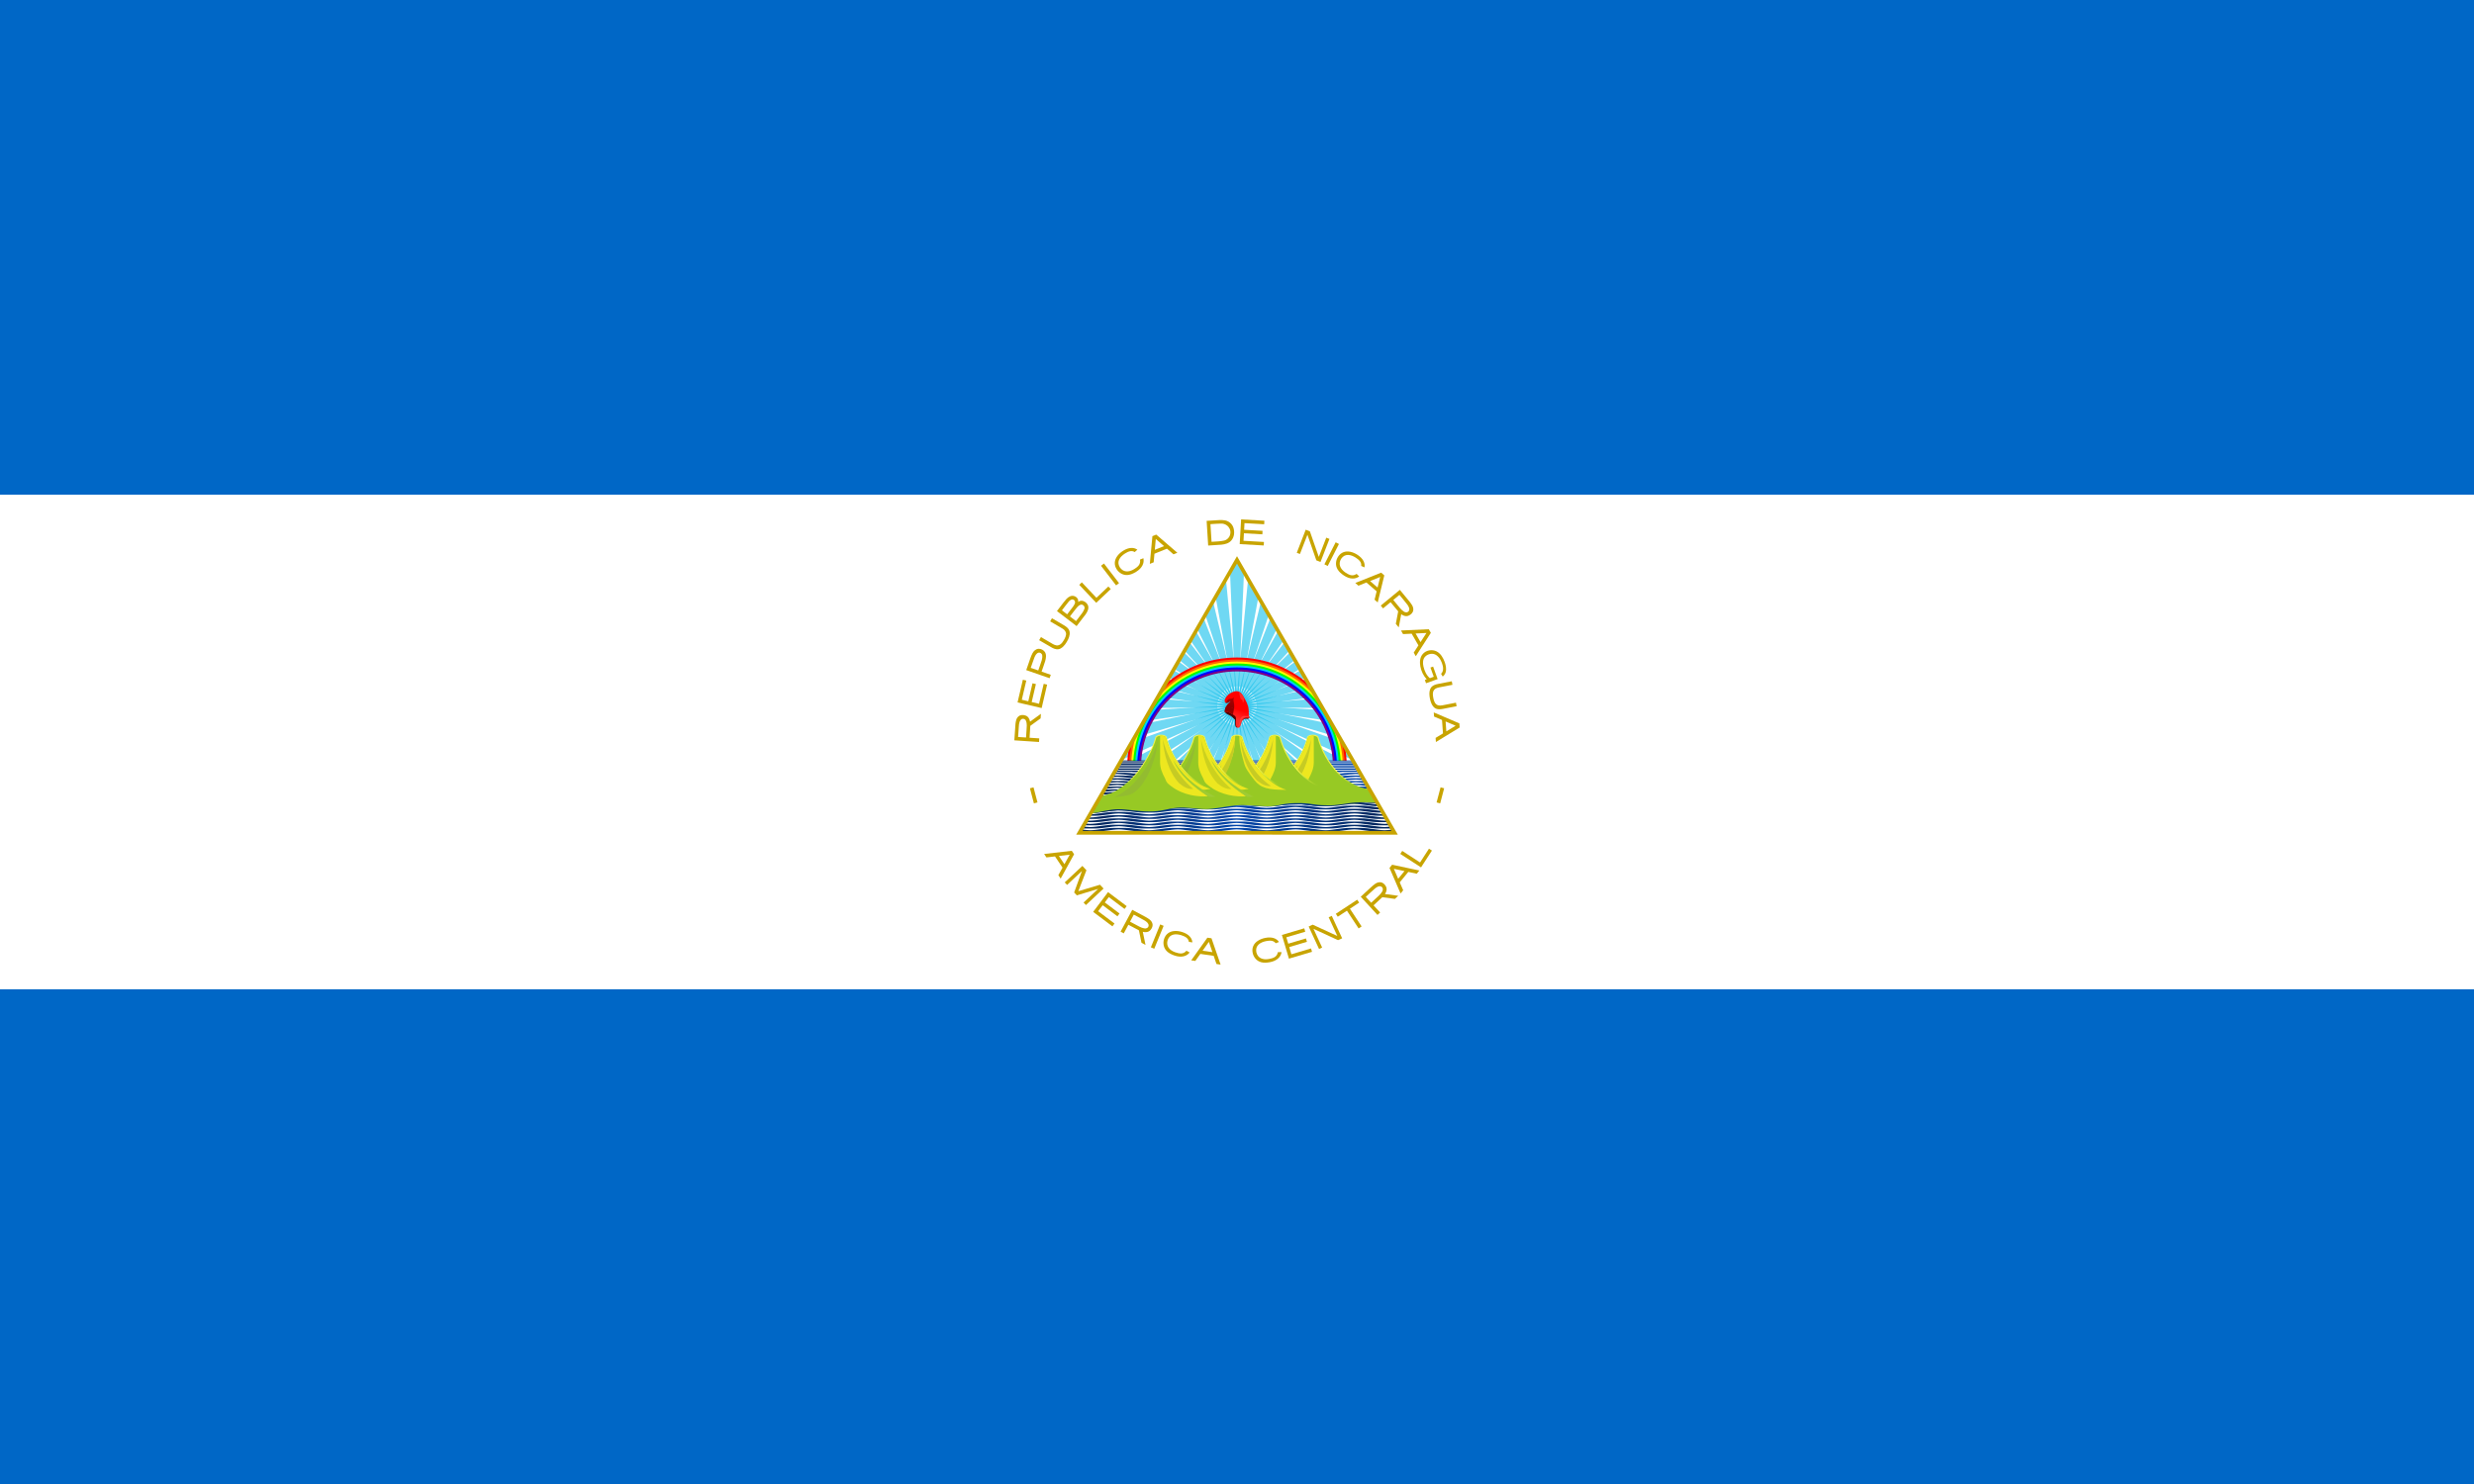
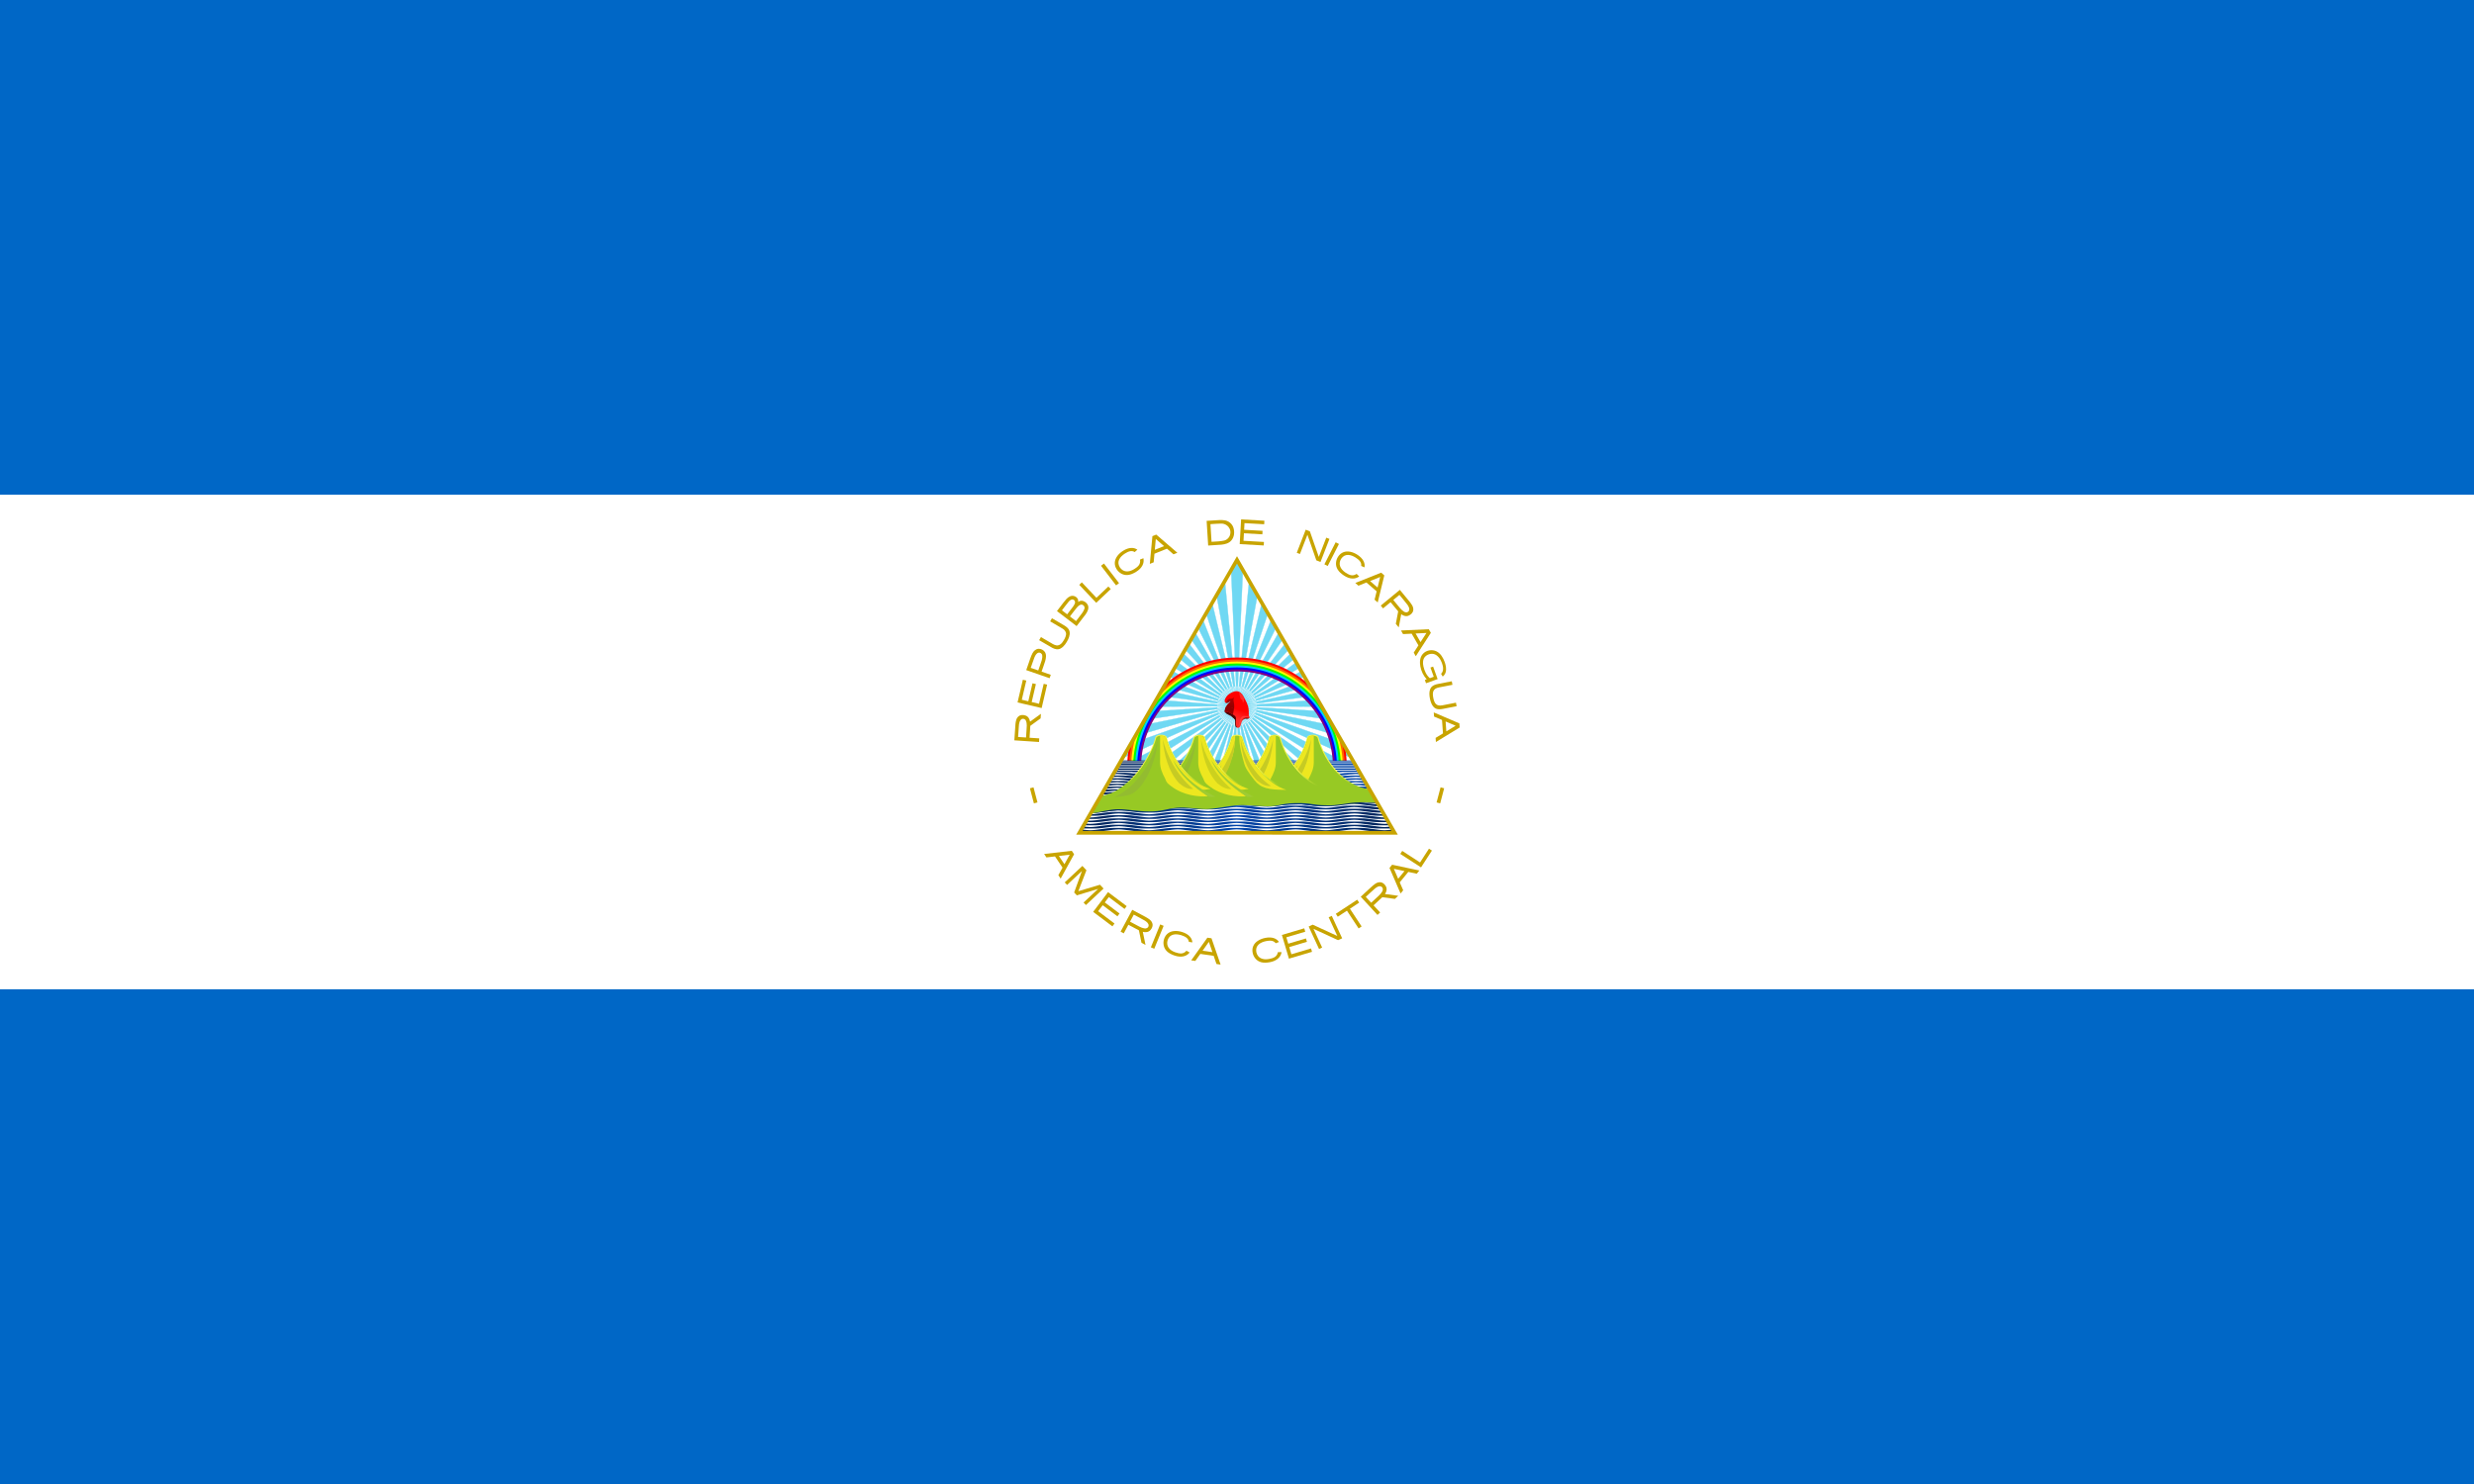
<svg xmlns="http://www.w3.org/2000/svg" xmlns:xlink="http://www.w3.org/1999/xlink" width="1000" height="600">
  <defs>
    <linearGradient id="cap1" gradientUnits="userSpaceOnUse" x1="498.738" y1="289.055" x2="500.626" y2="283.42">
      <stop stop-color="#510000" offset="0" />
      <stop stop-color="#8a0000" offset="0.3" />
      <stop stop-color="#a00" offset="1" />
    </linearGradient>
    <linearGradient id="cap2" gradientUnits="userSpaceOnUse" x1="501.444" y1="291.373" x2="502.927" y2="287.449">
      <stop stop-color="#ff2a2a" offset="0" />
      <stop stop-color="#f00" offset="1" />
    </linearGradient>
    <linearGradient id="mountain" gradientUnits="userSpaceOnUse" x1="484.764" y1="311.709" x2="484.764" y2="317.647">
      <stop stop-color="#F5F549" offset="0" />
      <stop stop-color="#97C924" offset="1" />
    </linearGradient>
    <linearGradient id="seafgrad">
      <stop stop-color="#025" offset="0" />
      <stop stop-color="#04a" offset="0.5" />
      <stop stop-color="#025" offset="1" />
    </linearGradient>
    <linearGradient id="seabgrad" xlink:href="#seafgrad" gradientUnits="userSpaceOnUse" x1="444.509" y1="317.486" x2="634.411" y2="317.486" />
    <clipPath id="shield">
      <path fill="#000" d="m500,226.375 -63.702,110.332h127.401z" />
    </clipPath>
  </defs>
  <rect width="1000" height="600" fill="#0067C6" />
  <rect width="1000" height="200" y="200" fill="#fff" />
  <g id="text" fill="#c8a400">
    <path d="m410,299.329c3.326,0.222,6.653,0.444,9.979,0.667,0.033-0.486,0.064-0.972,0.098-1.458-1.308-0.087-2.616-0.175-3.925-0.262,0.099-1.603,0.233-3.205,0.304-4.809,1.388-1.004,2.778-2.007,4.161-3.017,0.041-0.616,0.082-1.232,0.123-1.848-1.463,1.062-2.926,2.124-4.388,3.186-0.148-1.038-0.722-2.107-1.765-2.468-0.913-0.331-2.032-0.388-2.823,0.264-1.003,0.738-1.184,2.059-1.314,3.208-0.175,2.177-0.297,4.36-0.451,6.538zm1.519-1.362c0.12-1.638,0.195-3.279,0.351-4.914,0.123-0.808,0.271-1.742,0.979-2.257,0.64-0.425,1.585-0.109,1.846,0.614,0.522,1.247,0.29,2.622,0.223,3.93-0.063,0.947-0.127,1.894-0.19,2.841-1.07-0.071-2.142-0.142-3.21-0.214z" />
    <path d="m411.299,284.006c3.246,0.758,6.492,1.516,9.738,2.274,0.738-3.159,1.475-6.319,2.213-9.478-0.461-0.108-0.922-0.215-1.384-0.323-0.628,2.688-1.255,5.375-1.883,8.063-0.988-0.231-1.976-0.461-2.964-0.692,0.566-2.422,1.131-4.844,1.697-7.266-0.459-0.107-0.918-0.214-1.377-0.321-0.566,2.422-1.131,4.844-1.696,7.266-0.874-0.204-1.749-0.408-2.623-0.612,0.604-2.587,1.208-5.174,1.812-7.761-0.464-0.108-0.927-0.216-1.391-0.325-0.714,3.059-1.428,6.117-2.142,9.176z" />
    <path d="m414.807,270.929c3.148,1.095,6.297,2.19,9.445,3.285,0.16-0.46,0.32-0.92,0.48-1.379-1.238-0.431-2.477-0.861-3.715-1.292,0.485-1.429,1.016-2.842,1.462-4.284,0.32-1.177,0.567-2.553-0.126-3.647-0.562-0.809-1.562-1.328-2.549-1.296-1.089,0.047-1.975,0.848-2.458,1.775-0.714,1.342-1.114,2.818-1.635,4.24-0.301,0.866-0.603,1.733-0.904,2.599zm1.825-0.912c0.506-1.417,0.962-2.853,1.509-4.255,0.34-0.749,0.755-1.637,1.617-1.875,0.709-0.162,1.452,0.382,1.513,1.109,0.173,1.336-0.411,2.597-0.821,3.837-0.26,0.747-0.52,1.494-0.78,2.242-1.013-0.352-2.026-0.705-3.039-1.057z" />
    <path d="m420.024,258.833c1.781,1.033,3.547,2.093,5.338,3.107,1.01,0.543,2.291,0.854,3.347,0.245,1.441-0.798,2.343-2.271,3.051-3.707,0.558-1.21,0.962-2.714,0.252-3.951-0.765-1.235-2.156-1.803-3.344-2.54-1.152-0.674-2.305-1.348-3.457-2.022-0.245,0.418-0.489,0.836-0.734,1.255,1.694,0.998,3.4,1.975,5.086,2.986,0.806,0.491,1.474,1.381,1.336,2.369-0.159,1.178-0.832,2.212-1.503,3.164-0.553,0.771-1.483,1.394-2.469,1.185-1.029-0.197-1.865-0.871-2.769-1.357-1.133-0.663-2.266-1.326-3.399-1.988-0.245,0.418-0.489,0.836-0.734,1.255z" />
    <path d="m427.227,247.062c2.647,2.026,5.295,4.051,7.942,6.077,1.232-1.609,2.46-3.223,3.701-4.824,0.712-1.022,1.368-2.351,0.885-3.604-0.439-0.997-1.466-1.77-2.567-1.821-0.497-0.068-1.146,0.308-1.415,0.474,0.283-1.066-0.589-2.068-1.572-2.35-1.182-0.42-2.381,0.338-3.162,1.178-0.92,1.001-1.689,2.129-2.531,3.195-0.427,0.558-0.854,1.117-1.282,1.675zm2.014-0.298c0.929-1.191,1.809-2.422,2.783-3.576,0.453-0.504,1.179-1.075,1.882-0.705,0.64,0.278,0.798,1.085,0.492,1.666-0.485,1.04-1.286,1.883-1.954,2.805-0.364,0.475-0.727,0.951-1.091,1.426-0.704-0.539-1.408-1.077-2.112-1.616zm3.236,2.476c0.964-1.234,1.873-2.513,2.89-3.703,0.52-0.544,1.172-1.229,1.997-1.072,0.704,0.162,1.217,0.927,0.973,1.636-0.396,1.309-1.376,2.311-2.164,3.396-0.414,0.541-0.827,1.081-1.241,1.622-0.818-0.626-1.637-1.252-2.455-1.879z" />
    <path d="m436.231,236.455,6.867,7.269,5.883-5.558-0.976-1.033-4.706,4.446-0.121,0.114-0.087-0.092-5.805-6.144z" />
    <path d="m445.035,228.752,6.095,7.928,1.189-0.914-6.095-7.928z" />
    <path d="m453.991,222.67c-0.988,0.615-1.784,1.335-2.398,2.176-0.611,0.837-0.941,1.71-0.989,2.622-0.048,0.912,0.195,1.795,0.733,2.657,0.493,0.79,1.153,1.404,1.976,1.844,0.82,0.439,1.706,0.601,2.676,0.492,0.965-0.108,2.055-0.535,3.269-1.291,1.165-0.726,1.991-1.562,2.5-2.525,0.488-0.923,0.626-1.904,0.416-2.947l-1.383,0.542c0.362,1.999-0.927,2.959-2.37,3.875-2.259,1.374-4.46,1.275-5.808-0.79-1.398-2.328,0.13-4.251,2.052-5.5,1.364-0.851,2.708-1.433,3.987-0.619l1.083-0.964c-0.746-0.515-1.592-0.753-2.556-0.699-1.012,0.056-2.068,0.428-3.189,1.126z" />
    <path d="m465.808,216.773-1.047,11.206,1.557-0.628,0.315-3.474,0.006-0.003,5.058-2.039,2.636,2.284,1.557-0.628-8.526-7.346-1.557,0.628zm1.368,1.149,3.325,2.878-3.723,1.501,0.399-4.379z" />
    <path d="m487.726,210.591c0.208,3.327,0.416,6.654,0.624,9.98,1.804-0.122,3.612-0.206,5.414-0.356,1.418-0.162,2.939-0.531,3.908-1.659,1.251-1.388,1.429-3.462,0.881-5.189-0.46-1.521-1.827-2.671-3.376-2.963-1.524-0.293-3.078-0.062-4.614,0.008-0.946,0.059-1.892,0.118-2.838,0.177zm1.539,1.327c1.436-0.076,2.871-0.216,4.31-0.224,0.816-0.024,1.629,0.215,2.288,0.701,1.001,0.684,1.588,1.916,1.457,3.125-0.071,1.39-1.093,2.669-2.444,3.02-0.773,0.2-1.576,0.256-2.367,0.344-0.932,0.058-1.864,0.117-2.796,0.175-0.149-2.38-0.298-4.76-0.447-7.141z" />
    <path d="m501.664,210c-0.19,3.328-0.38,6.656-0.571,9.984,3.239,0.185,6.478,0.37,9.717,0.555,0.027-0.473,0.054-0.946,0.081-1.419-2.755-0.157-5.511-0.316-8.266-0.472,0.057-1.013,0.116-2.026,0.173-3.039,2.483,0.141,4.966,0.284,7.449,0.425,0.027-0.47,0.054-0.941,0.081-1.411-2.483-0.142-4.966-0.284-7.449-0.425,0.051-0.896,0.102-1.793,0.153-2.689,2.652,0.151,5.304,0.303,7.956,0.454,0.027-0.475,0.054-0.95,0.082-1.426-3.136-0.179-6.271-0.359-9.407-0.538z" />
    <path d="m527.774,214.166-3.616,9.323,1.286,0.499,2.867-7.392,0.149-0.384,0.16,0.427,3.448,9.919,1.684,0.653,3.616-9.323-1.289-0.5-2.866,7.389-0.146,0.378-0.158-0.422-3.454-9.913z" />
    <path d="m541.208,219.937-4.546,8.907-1.336-0.682,4.546-8.907z" />
    <path d="m548.751,224.356c-0.971-0.641-1.958-1.065-2.978-1.271-1.016-0.206-1.947-0.142-2.796,0.195-0.848,0.337-1.549,0.926-2.109,1.775-0.513,0.777-0.795,1.633-0.852,2.565-0.056,0.928,0.165,1.801,0.669,2.637,0.501,0.832,1.344,1.644,2.537,2.432,1.146,0.756,2.251,1.158,3.338,1.219,1.043,0.058,1.991-0.226,2.852-0.851l-1.07-1.031c-1.665,1.163-3.076,0.392-4.51-0.537-2.191-1.479-3.019-3.521-1.706-5.608,1.532-2.242,3.917-1.656,5.854-0.43,1.343,0.884,2.432,1.863,2.226,3.366l1.328,0.582c0.157-0.892,0.02-1.761-0.431-2.614-0.473-0.896-1.252-1.701-2.354-2.428z" />
    <path d="m558.272,231.538-10.454,4.17,1.268,1.101,3.236-1.302,0.005,0.005,4.119,3.575-0.833,3.387,1.268,1.101,2.658-10.936-1.268-1.101zm-0.4,1.741-1.049,4.27-3.032-2.632,4.08-1.639z" />
    <path d="m565.825,238.486c-2.572,2.121-5.144,4.242-7.716,6.363,0.31,0.376,0.62,0.751,0.929,1.127,1.012-0.834,2.023-1.668,3.035-2.503,1.029,1.234,2.029,2.491,3.08,3.707-0.321,1.683-0.643,3.366-0.956,5.05,0.393,0.476,0.786,0.953,1.178,1.429,0.335-1.776,0.671-3.553,1.006-5.329,0.864,0.708,2.128,1.063,3.16,0.502,0.888-0.42,1.67-1.228,1.716-2.257,0.108-1.379-0.875-2.496-1.662-3.519-1.256-1.524-2.514-3.047-3.769-4.571zm-0.17,2.034c1.08,1.334,2.214,2.627,3.246,3.999,0.476,0.707,1.069,1.701,0.523,2.528-0.45,0.707-1.435,0.645-2.039,0.186-1.225-0.824-2.033-2.087-2.989-3.184-0.408-0.494-0.815-0.988-1.223-1.483,0.827-0.682,1.655-1.365,2.482-2.047z" />
    <path d="m577.523,254.401-11.243,0.515,0.838,1.455,3.484-0.169,0.003,0.006,2.72,4.727-1.897,2.927,0.838,1.455,6.094-9.462-0.838-1.455zm-0.948,1.514-2.39,3.691-2.002-3.48,4.392-0.212z" />
    <path d="m583.939,267.638c-0.625-1.697-1.611-3.434-3.28-4.282-1.857-0.933-4.328-0.479-5.645,1.156-1.147,1.359-1.206,3.281-0.899,4.952,0.362,1.918,1.241,3.744,2.563,5.185-0.249,0.089-0.498,0.179-0.747,0.268,0.159,0.444,0.319,0.888,0.478,1.331,1.561-0.561,3.123-1.122,4.684-1.684-0.607-1.686-1.214-3.372-1.822-5.058-0.361,0.13-0.722,0.259-1.082,0.389,0.447,1.243,0.893,2.486,1.34,3.728-0.529,0.19-1.058,0.38-1.587,0.57-1.4-1.203-2.181-2.98-2.586-4.748-0.301-1.327-0.313-2.917,0.694-3.961,1.154-1.201,3.201-1.574,4.587-0.55,1.367,1,2.138,2.622,2.528,4.233,0.267,1.06,0.223,2.32-0.581,3.147-0.225,0.169,0.132,0.404,0.193,0.605,0.127,0.21,0.255,0.421,0.382,0.631,0.848-0.668,1.36-1.714,1.344-2.797,0.028-1.064-0.206-2.121-0.564-3.118z" />
    <path d="m586.811,275.447-5.593,1.088c-1.038,0.202-1.816,0.531-2.335,0.968-0.518,0.437-0.849,1.052-1.009,1.871-0.158,0.81-0.135,1.803,0.097,3.011,0.002,0.009,0.004,0.018,0.005,0.028,0.237,1.207,0.589,2.136,1.039,2.828,0.455,0.699,0.993,1.146,1.637,1.356,0.645,0.211,1.489,0.224,2.527,0.022l5.593-1.088-0.278-1.427-5.457,1.062c-2.45,0.477-3.275-0.813-3.696-3.019-0.002-0.009-0.003-0.018-0.005-0.028-0.437-2.203-0.155-3.707,2.295-4.184l5.457-1.062-0.278-1.427z" />
    <path d="m589.879,292.467-10.348-4.425,0.121,1.675,3.211,1.363,0.001,0.007,0.394,5.44-2.981,1.811,0.121,1.675,9.602-5.87-0.121-1.675zm-1.512,0.951-3.757,2.285-0.29-4.004,4.047,1.719z" />
    <rect width="1.5" height="6.3" x="-322.944" y="414.199" transform="scale(-1,1) rotate(14.74892)" />
    <rect width="1.5" height="6.3" x="644.14" y="159.606" transform="rotate(14.74892)" />
    <path d="m433.217,343.989-11.181,1.286,0.936,1.394,3.464-0.408,0.004,0.006,3.039,4.529-1.692,3.051,0.936,1.394,5.43-9.858-0.936-1.394zm-0.842,1.576-2.13,3.847-2.237-3.334,4.367-0.513z" />
    <path d="m437.497,350.098-7.127,6.665,0.952,1.018,6.006-5.617-3.151,8.67,1.092,1.167,8.611-2.614-5.898,5.515,0.952,1.018,7.127-6.665-1.446-1.546-8.751,2.614,3.277-8.469z" />
    <path d="m447.878,360.689c-2.005,2.663-4.01,5.326-6.016,7.988,2.592,1.952,5.183,3.903,7.775,5.855,0.285-0.378,0.57-0.757,0.855-1.135-2.205-1.66-4.409-3.32-6.614-4.981,0.61-0.811,1.221-1.621,1.831-2.432,1.987,1.496,3.974,2.992,5.96,4.488,0.283-0.376,0.567-0.753,0.85-1.129-1.987-1.496-3.974-2.992-5.96-4.488,0.54-0.717,1.08-1.434,1.62-2.152,2.122,1.598,4.244,3.196,6.366,4.794,0.286-0.38,0.573-0.761,0.859-1.141-2.509-1.889-5.018-3.779-7.527-5.668z" />
    <path d="m457.662,367.85c-1.57,2.941-3.14,5.882-4.71,8.823,0.429,0.229,0.859,0.458,1.288,0.688,0.618-1.157,1.235-2.313,1.852-3.47,1.421,0.749,2.825,1.53,4.259,2.254,0.345,1.678,0.688,3.357,1.04,5.034,0.545,0.291,1.089,0.581,1.634,0.872-0.367-1.77-0.733-3.54-1.1-5.31,1.069,0.325,2.372,0.173,3.113-0.74,0.629-0.705,1.058-1.693,0.756-2.639-0.351-1.303-1.634-1.986-2.717-2.617-1.803-0.969-3.612-1.929-5.416-2.894zm0.617,1.945c1.507,0.822,3.048,1.585,4.525,2.461,0.685,0.462,1.553,1.095,1.467,2.027-0.076,0.818-0.958,1.254-1.703,1.081-1.459-0.242-2.69-1.112-3.99-1.761-0.605-0.323-1.209-0.646-1.814-0.968,0.505-0.946,1.01-1.892,1.515-2.838z" />
    <path d="m468.957,373.756-3.779,9.259,1.389,0.567,3.779-9.259z" />
    <path d="m477.975,376.871c-1.105-0.367-2.167-0.52-3.206-0.455-1.035,0.065-1.917,0.369-2.649,0.915-0.732,0.546-1.256,1.297-1.576,2.261-0.293,0.884-0.344,1.784-0.156,2.699,0.187,0.911,0.627,1.696,1.331,2.373,0.7,0.673,1.725,1.239,3.082,1.69,1.303,0.433,2.474,0.534,3.54,0.311,1.022-0.214,1.864-0.735,2.533-1.563l-1.301-0.718c-1.306,1.556-2.868,1.177-4.495,0.652-2.5-0.86-3.83-2.617-3.103-4.973,0.898-2.563,3.353-2.616,5.542-1.935,1.526,0.505,2.833,1.168,3.023,2.672l1.433,0.217c-0.081-0.902-0.438-1.706-1.095-2.413-0.689-0.743-1.651-1.318-2.904-1.734z" />
    <path d="m488.029,379.122-6.54,9.159,1.662,0.24,2.019-2.845,0.007,0.001,5.398,0.781,1.13,3.3,1.662,0.24-3.676-10.637-1.662-0.24zm0.605,1.681,1.426,4.159-3.973-0.575,2.547-3.585z" />
    <path d="m511.47,379.193c-1.143,0.221-2.144,0.607-3.018,1.172-0.871,0.563-1.492,1.26-1.863,2.094-0.371,0.834-0.46,1.745-0.268,2.743,0.177,0.914,0.573,1.724,1.184,2.43,0.609,0.703,1.377,1.172,2.322,1.418,0.94,0.245,2.11,0.237,3.514-0.035,1.348-0.26,2.419-0.745,3.239-1.462,0.787-0.687,1.266-1.553,1.445-2.603l-1.485,0.011c-0.378,1.996-1.925,2.431-3.601,2.769-2.601,0.474-4.62-0.408-5.14-2.818-0.472-2.674,1.644-3.922,3.886-4.4,1.578-0.306,3.042-0.368,3.944,0.851l1.356-0.512c-0.512-0.747-1.217-1.273-2.135-1.568-0.964-0.31-2.084-0.341-3.381-0.091z" />
    <path d="m518.148,378.01c0.948,3.196,1.896,6.391,2.844,9.587,3.11-0.923,6.221-1.846,9.331-2.768-0.135-0.454-0.269-0.908-0.404-1.362-2.646,0.785-5.292,1.57-7.938,2.355-0.289-0.973-0.577-1.946-0.866-2.918,2.384-0.708,4.769-1.415,7.153-2.122-0.134-0.452-0.268-0.903-0.402-1.355-2.384,0.707-4.769,1.415-7.153,2.122-0.255-0.861-0.511-1.721-0.766-2.582,2.547-0.756,5.093-1.511,7.64-2.267-0.135-0.456-0.271-0.913-0.406-1.369-3.011,0.893-6.022,1.787-9.033,2.68z" />
    <path d="m528.966,374.61c1.399,3.025,2.799,6.051,4.198,9.076,0.417-0.193,0.835-0.386,1.252-0.579-1.167-2.523-2.334-5.047-3.502-7.57,3.237,1.468,6.455,2.979,9.685,4.464,0.215,0.187,0.431,0.062,0.646-0.053,0.42-0.194,0.839-0.388,1.259-0.582-1.399-3.025-2.799-6.051-4.198-9.076-0.418,0.194-0.837,0.387-1.255,0.581,1.166,2.52,2.331,5.04,3.497,7.56-3.324-1.507-6.629-3.054-9.946-4.577-0.545,0.252-1.091,0.505-1.636,0.757z" />
    <path d="m539.947,369.452,0.783,1.19,3.572-2.351,0.136-0.089,0.068,0.103,4.647,7.06,1.214-0.799-4.647-7.06-0.068-0.103,0.138-0.091,3.589-2.362-0.783-1.19z" />
    <path d="m550.009,362.562c2.259,2.452,4.518,4.903,6.777,7.355,0.358-0.33,0.716-0.66,1.074-0.989-0.889-0.964-1.777-1.928-2.666-2.893,1.175-1.095,2.376-2.163,3.532-3.279,1.698,0.228,3.396,0.457,5.095,0.678,0.454-0.418,0.908-0.837,1.362-1.255-1.792-0.237-3.584-0.474-5.376-0.711,0.659-0.902,0.945-2.183,0.328-3.183-0.468-0.864-1.318-1.6-2.348-1.59-1.382-0.032-2.444,1.011-3.422,1.853-1.453,1.337-2.905,2.678-4.357,4.014zm2.04,0.058c1.273-1.152,2.501-2.355,3.815-3.461,0.68-0.514,1.64-1.16,2.495-0.661,0.731,0.41,0.723,1.397,0.298,2.026-0.756,1.269-1.975,2.147-3.018,3.163-0.47,0.433-0.94,0.866-1.41,1.299-0.727-0.789-1.454-1.577-2.18-2.366z" />
    <path d="m561.643,350.918,4.473,10.327,1.063-1.3-1.396-3.197,0.004-0.005,3.453-4.221,3.41,0.734,1.063-1.3-11.009-2.338-1.063,1.3zm1.752,0.349,4.299,0.923-2.542,3.107-1.757-4.031z" />
    <path d="m565.998,345.253,8.39,5.441,4.403-6.79-1.192-0.773-3.522,5.431-0.09,0.139-0.106-0.069-7.092-4.599z" />
  </g>
  <g clip-path="url(#shield)">
    <g id="rays">
      <path fill="#fff" d="m500.001,226.408 -31.479,54.535 -15.42,26.701h93.797l-14.714,-25.484 -32.184,-55.753z" />
      <g id="rays5">
        <g id="ray">
-           <path fill="#17c0eb" stroke="#17c0eb" strokeWidth="0.129" opacity="0.62" d="m500.001,226.408-2.357,4.082,2.357,54.977,2.357-54.977z" />
+           <path fill="#17c0eb" stroke="#17c0eb" stroke-width="0.129" opacity="0.62" d="m500.001,226.408-2.357,4.082,2.357,54.977,2.357-54.977z" />
          <path fill="#fff" d="m500.001,277.475c-0.044,0 -0.089,0.002 -0.134,0.003l0.134,3.111 0.134-3.111c-0.044,-0.001 -0.089,-0.003 -0.134,-0.003z" />
        </g>
        <use xlink:href="#ray" transform="rotate(72,500.001,285.4665)" />
        <use xlink:href="#ray" transform="rotate(144,500.001,285.4665)" />
        <use xlink:href="#ray" transform="rotate(216,500.001,285.4665)" />
        <use xlink:href="#ray" transform="rotate(288,500.001,285.4665)" />
      </g>
      <use xlink:href="#rays5" transform="rotate(8,500.001,285.4665)" />
      <use xlink:href="#rays5" transform="rotate(16,500.001,285.4665)" />
      <use xlink:href="#rays5" transform="rotate(24,500.001,285.4665)" />
      <use xlink:href="#rays5" transform="rotate(32,500.001,285.4665)" />
      <use xlink:href="#rays5" transform="rotate(40,500.001,285.4665)" />
      <use xlink:href="#rays5" transform="rotate(48,500.001,285.4665)" />
      <use xlink:href="#rays5" transform="rotate(56,500.001,285.4665)" />
      <use xlink:href="#rays5" transform="rotate(64,500.001,285.4665)" />
    </g>
    <g id="rainbow">
      <path fill="#f00" d="m500,265.844c-11.067,0-21.195,4.051-28.969,10.75l-14.656,25.406c-0.501,2.67-0.75,5.434-0.75,8.25h5.031c0-21.726,17.617-39.344,39.344-39.344,21.726,0,39.344,17.617,39.344,39.344h5.031c0-2.813-0.25-5.582-0.75-8.25l-14.656-25.406c-7.773-6.697-17.904-10.75-28.969-10.75z" />
      <path fill="#f60" d="m500,266.656c-11.764,0-22.439,4.675-30.281,12.25l-12.031,20.844c-0.834,3.366-1.281,6.876-1.281,10.5h4.25c0-21.726,17.617-39.344,39.344-39.344,21.726,0,39.344,17.617,39.344,39.344h4.25c0-3.625-0.447-7.164-1.281-10.531l-12.031-20.812c-7.841-7.575-18.518-12.25-30.281-12.25z" />
      <path fill="#ff0" d="m500,267.469c-12.702,0-24.101,5.522-31.938,14.312l-8.719,15.094c-1.384,4.208-2.125,8.703-2.125,13.375h3.438c0-21.726,17.617-39.344,39.344-39.344,21.726,0,39.344,17.617,39.344,39.344h3.438c0-4.673-0.74-9.165-2.125-13.375l-8.719-15.095c-7.836-8.788-19.237-14.312-31.938-14.312z" />
      <path fill="#0f0" d="m500,268.25c-14.55,0-27.372,7.414-34.906,18.656l-2.812,4.875c-2.735,5.574-4.282,11.842-4.282,18.469h2.656c0-21.726,17.617-39.344,39.344-39.344,21.726,0,39.344,17.617,39.344,39.344h2.656c0-6.616-1.556-12.871-4.281-18.438l-2.844-4.937c-7.536-11.227-20.337-18.625-34.875-18.625z" />
      <path fill="#0cf" d="m500,269.062c-22.747,0-41.188,18.44-41.188,41.188h1.844c0-21.726,17.617-39.344,39.344-39.344,21.726,0,39.344,17.617,39.344,39.344h1.844c0-22.747-18.44-41.188-41.188-41.188z" />
      <path fill="#00f" d="m500,269.844c-22.306,0-40.375,18.1-40.375,40.406h1.344c0-21.559,17.472-39.031,39.031-39.031s39.031,17.472,39.031,39.031h1.375c0-22.306-18.1-40.406-40.406-40.406z" />
      <path fill="#800080" d="m500.001,270.657c-21.864,0-39.589,17.725-39.589,39.589,0,0.245,0.003,0.49,0.007,0.734h0.801c-0.005-0.244-0.007-0.489-0.007-0.734,0-21.422,17.366-38.788,38.788-38.788,21.422,0,38.788,17.366,38.788,38.788,0,0.245-0.002,0.49-0.007,0.734h0.797c0.004-0.244,0.007-0.489,0.007-0.734,0-21.864-17.721-39.589-39.585-39.589z" />
    </g>
    <g id="cap">
      <path fill="#510000" d="m500.395,288.134c-0.644-0.124-1.226-0.484-1.775-0.609-0.756,0.724-0.835,1.456-0.731,2.079,0.263,0.14,0.311,0.353,0.878,0.86s0.496,0.773,0.462,1.965c-0.014,0.502,0.07,1.581,0.579,1.682,0.549,0.109,0.932-0.346,1.09-1.16,0.153-0.791,0.418-1.216,0.698-1.702,0.307-1.852-0.193-2.508-1.201-3.115z" />
      <path fill="#f00" d="m497.168,283.524c-0.595,0.015-1.528,1.012-1.943,0.475-0.238-0.309-0.279-0.902-0.037-1.4,0.559-1.151,1.124-1.716,2.167-2.33,2.378-1.401,3.889-0.951,5.074,1.063,1.098,1.773,2.152,3.73,2.246,5.372,0.029,0.501,0.282,1.408-0.156,1.86-1.348,1.389-4.596-1.435-6.497-0.988-0.639,0.15-1.377,0.617-1.98,0.218-0.469-0.31-0.077-0.997,0.273-1.294,0.612-0.52,1.501-2.365,1.38-3.164-0.068-0.447-0.08,0.178-0.526,0.19z" />
      <path fill="url(#cap1)" d="m496.927,282.548c-1.083,0.445-0.966,1.076-1.509,1.59,0.154,0.058,0.765,0.311,1.363-0.301,0.258-0.214,0.548-0.293,0.677-0.362-0.305,0.222-0.523,0.555-0.684,0.685-0.405,0.329-1.035,1.082-1.341,1.846-0.306,0.764-0.43,1.673-0.375,1.782,0.055,0.109,0.426,0.779,1.565,1.232,2.031,0.807,2.417,2.439,4.478,2.439,1.613,0,1.354-1.056,2.646-0.832,1.119,0.194,1.714-0.697,0.636-1.232-1.371-0.469-4.092-0.192-5.372,0.033-0.413-4.084-0.055-2.65-0.152-4.405-0.097-1.755-0.623-1.861,0.072-3.281-0.578,0.872-1.277,0.734-2.004,0.807z" />
      <path fill="#ff2a2a" d="m500.938,279.795c-0.04,0.223-0.077,0.516-0.056,0.6,0.087,0.339,0.175,0.693,0.277,0.994,0.115,0.336,0.162,0.579,0.24,0.928,0.081,0.36,0.401,0.5,0.694,0.722,0.37,0.28,0.084,1.038,0.314,1.069,0.184,0.025,0.488-1.071,0.49-1.247,0-0.236-0.001-0.427-0.037-0.647-0.135-0.295-0.272-0.585-0.425-0.872-0.002-0.004-0.007-0.006-0.009-0.009-0.06-0.112-0.122-0.222-0.194-0.328-0.217-0.318-0.485-0.612-0.786-0.863-0.019-0.015-0.037-0.032-0.056-0.047-0.084-0.065-0.17-0.13-0.259-0.188-0.063-0.041-0.129-0.076-0.194-0.113z" />
      <path fill="url(#cap2)" d="m501.249,287.398c-0.718-0.188-1.426-0.543-2.037-0.725-1.2-0.358-2.48-1.134-3.365-0.813-0.317,0.14-0.289,0.456-0.39,0.909-0.042,0.534-0.596,1.32-0.136,1.062,0.685-0.383,2.491,0.733,3.095,1.106,0.287,0.177,0.892,0.524,1.082,1.022,0.189,0.498,0.092,1.756,0.041,2.296-0.053,0.566,0.119,1.835,0.686,1.987,0.611,0.164,1.078-0.322,1.316-1.23,0.231-0.881,0.405-1.387,0.757-1.915s0.756-0.756,1.32-0.862c0.564-0.107,1.382,0.462,1.382-0.203,0-0.437-0.384-0.855-0.221-1.454,0.128-0.472-0.401-0.378-0.842-0.572-1.036-0.319-1.969-0.419-2.688-0.607z" />
      <path fill="#910000" d="m498.363,288.902c-0.327-0.178-2.315-1.478-3.043-1.071-0.23,0.129-0.317-0.016-0.321-0.257-0.004-0.241,0.109-0.594,0.184-0.866,0.075-0.272,0.196-0.792,0.516-1.062,0.687-0.579,2.269,0.575,3.108,0.887-0.072,0.435-0.47,2.355-0.445,2.37z" />
      <path fill="#ff3a3a" d="m501.763,291.361c0.916-1.603,1.508-1.397,2.613-1.374,0.368,0.008,0.476-0.329,0.392-0.667-0.278,0.624-1.662-0.069-2.415,0.263-1.572,0.693-1.28,3.77-2.026,4.07,0.776,0.651,1.124-1.746,1.436-2.292z" />
    </g>
    <g id="seab" fill="url(#seabgrad)">
      <path fill="#fff" d="m453.103,307.645-9.955,17.237,113.708,0-9.955-17.237-93.797,0z" />
      <g id="wavesb3">
        <path id="waveb1" d="m449.705,321.364c-1.658,0-3.197,0.167-4.71,0.353l-0.487,0.847c2.433-0.217,4.697-0.649,7.14-0.709,3.293,0.08,6.284,0.829,9.786,0.829,1.518,0.015,3.027-0.03,4.526,0,3.499,0,6.489-0.749,9.783-0.829,3.296,0.08,6.304,0.829,9.804,0.829,1.518,0.005,3.177-0.024,4.53,0,3.499,0,6.474-0.749,9.765-0.829,3.293,0.08,6.269,0.829,9.768,0.829,1.53,0.015,3.033-0.03,4.544,0,3.499,0,6.49-0.749,9.786-0.829,3.296,0.08,6.281,0.829,9.783,0.829,1.516,0.015,3.031-0.03,4.53,0,3.499,0,6.475-0.749,9.765-0.829,2.551,0.062,4.921,0.518,7.486,0.723l-0.515-0.893c-1.403-0.168-2.835-0.321-4.367-0.321-1.529-0.021-3.036,0.031-4.547,0-3.499,0-6.474,0.748-9.765,0.829-3.296-0.08-6.283-0.829-9.786-0.829-1.513-0.021-3.03,0.031-4.526,0-3.499,0-6.493,0.749-9.786,0.829-3.294-0.08-6.283-0.829-9.783-0.829-1.522-0.021-3.042,0.031-4.547,0-3.499,0-6.475,0.749-9.765,0.829-3.294-0.08-6.269-0.829-9.768-0.829-1.523-0.021-3.026,0.031-4.526,0-3.503,0-6.49,0.749-9.786,0.829-3.294-0.081-6.283-0.829-9.783-0.829-1.52-0.021-3.043,0.031-4.547,0z" />
        <use xlink:href="#waveb1" y="-1.113" />
        <use xlink:href="#waveb1" y="-2.23" />
      </g>
      <use xlink:href="#wavesb3" y="-3.344" />
      <use xlink:href="#wavesb3" y="-6.691" />
      <path d="m453.23,307.458 -0.123,0.215h93.79l-0.123,-0.215h-93.543zm-0.219,0.377 -0.127,0.219h94.235l-0.127,-0.219h-93.981zm-0.201,0.346 -0.205,0.356h94.792l-0.205,-0.356h-94.383zm-0.318,0.55 -0.25,0.434h95.519l-0.25,-0.434h-95.018zm-0.399,0.691 -0.25,0.434h96.316l-0.25,-0.434h-95.815zm-0.399,0.691 -0.247,0.43h97.106l-0.247,-0.43h-96.612zm-0.399,0.691 -0.25,0.43h97.911l-0.25,-0.43h-97.41zm-0.43,0.744 -0.303,0.529h98.877l-0.303,-0.529h-98.27z" />
      <path d="m457.357,312.287c3.45,0.662 3.782,0 3.782,0zm81.503,0s0.332,0.662 3.782,0z" />
    </g>
    <g id="mountains" fill="#ccd11e">
      <g id="mountain1">
        <path fill="url(#mountain)" d="m530.631,297.043c-1.709,0-2.232,0.862-2.232,0.862-2.737,10.576-11.808,21.333-22.601,21.333h-8.08v10.768c0,0.003,0.011,0,0.017,0h61.498l-6.187-10.954c-9.708-1.449-17.64-11.373-20.167-21.147-0,0-0.54-0.862-2.249-0.862z" />
        <path fill="#97c924" d="m530.631,297.465c-0.784,0-1.26,0.181-1.538,0.355-0.264,0.165-0.315,0.276-0.321,0.288,0,0.007-0.015,0.01-0.018,0.017-1.4,5.322-4.352,10.668-8.334,14.707-4.012,4.07-9.07,6.829-14.605,6.829h-7.675v9.923h60.856l-5.68-10.058c-4.688-0.612-8.973-3.163-12.458-6.694-3.986-4.038-6.932-9.383-8.334-14.707,0,0-0.016-0.017-0.017-0.017-0.007-0.012-0.07-0.104-0.338-0.271-0.283-0.176-0.754-0.372-1.538-0.372z" />
        <path fill="#ede71f" d="m530.63,297.465c0.147,0,0.28,0.021,0.406,0.034,0.024,3.017,0,8.109,0,10.801-0.029,2.34-0.83,4.223-2.012,6.441-0.547,1.554-0.986,0.962-2.349,2.857-1.832,0.654-3.187,0.909-5.138,1.217-2.518,0.398-8.122,0.75-10.887,0.135,3.641-1.067,6.961-3.269,9.771-6.12,0.746-0.757,1.459-1.56,2.13-2.4,1.118-1.4,2.128-2.913,3.009-4.479,0.353-0.626,0.686-1.249,0.997-1.893,0.467-0.966,0.883-1.951,1.251-2.941,0.123-0.331,0.244-0.666,0.355-0.997,0.222-0.664,0.417-1.33,0.592-1.995,0.002-0.006,0.015-0.01,0.017-0.017,0.006-0.012,0.058-0.122,0.321-0.287,0.136-0.085,0.332-0.17,0.575-0.237,0.005-0.001,0.012,0.001,0.017,0,0.252-0.067,0.554-0.118,0.946-0.118z" />
        <path fill="#c6cb24" d="m529.938,298.902c-0.412,6.034-2.277,13.192-6.644,17.811-1.607,1.337-3.66,2.55-5.646,2.255,6.77-5.51,10.885-13.947,12.29-20.065z" />
        <path fill="#9ecb34" d="m524.494,309.281c-1.002,2.721-4.788,6.746-8.84,10.045-1.151,0.035-1.76,0.101-2.804,0.038,2.468-0.225,8.222-5.083,11.644-10.083z" />
      </g>
      <use xlink:href="#mountain1" x="-15.341" />
      <g id="mountain3" fill="#c6cb24">
        <path fill="url(#mountain)" d="m502.218,297.911c2.735,10.575,11.79,21.333,22.583,21.333h8.089v10.768c0,0.003-0.014,0-0.017,0h-65.795c-0.006,0-0.017,0.003-0.017,0v-10.768h8.072c10.793,0,19.863-10.758,22.6-21.333,0,0,0.534-0.866,2.243-0.866s2.243,0.866,2.243,0.866z" />
        <path fill="#97c924" d="m499.975,297.465c0.784,0,1.255,0.196,1.538,0.372,0.269,0.166,0.331,0.259,0.338,0.271,0,0,0.017,0.017,0.017,0.017,1.402,5.323,4.348,10.668,8.334,14.707,4.016,4.07,9.087,6.829,14.623,6.829h7.64v9.922h-64.98v-9.922h7.674c5.536,0,10.593-2.76,14.605-6.829,3.982-4.038,6.934-9.384,8.334-14.707,0.003-0.007,0.015-0.01,0.017-0.017,0.006-0.012,0.058-0.122,0.321-0.288,0.279-0.174,0.755-0.355,1.538-0.355z" />
        <path fill="#ede71f" d="m499.263,297.53c-0.086,0.016-0.167,0.035-0.242,0.055-0.004,0.001-0.013-0.001-0.018,0-0.243,0.067-0.436,0.151-0.572,0.236-0.264,0.165-0.315,0.274-0.321,0.286-0.002,0.006-0.016,0.011-0.018,0.018-0.175,0.665-0.37,1.333-0.593,1.997-0.111,0.332-0.234,0.664-0.356,0.995-0.368,0.99-0.782,1.976-1.249,2.942-0.312,0.644-0.646,1.268-0.998,1.894-0.882,1.567-1.891,3.076-3.009,4.477-0.671,0.841-1.384,1.645-2.131,2.402-2.81,2.85-6.128,5.05-9.768,6.117,2.765,0.615,4.032-0.056,6.549-0.454,1.952-0.308,4.211-0.563,6.043-1.217,1.364-1.894,0.899-1.3,1.446-2.854,1.181-2.218,2.905-4.222,3.334-6.682,1.619-3.021,1.903-8.614,1.903-10.213z" />
        <path d="m499.275,298.902c-0.412,6.034-2.277,13.192-6.644,17.811-1.607,1.337-3.66,2.55-5.646,2.255,6.77-5.51,10.885-13.947,12.29-20.065z" />
        <path fill="#9ecb34" d="m493.832,309.281c-1.002,2.721-4.788,6.747-8.84,10.045-1.15,0.035-1.76,0.101-2.804,0.037,2.468-0.225,8.222-5.083,11.644-10.083z" />
        <path fill="#ede71f" d="m500.951,297.584c0.004,0.001,0.013-0.001,0.018,0,0.243,0.067,0.436,0.151,0.572,0.236,0.264,0.165,0.315,0.274,0.321,0.286,0.002,0.006,0.016,0.011,0.018,0.018,0.175,0.665,0.37,1.333,0.593,1.997,0.111,0.332,0.234,0.664,0.356,0.995,0.368,0.99,0.782,1.976,1.249,2.942,0.312,0.644,0.646,1.268,0.998,1.894,0.882,1.567,1.891,3.076,3.009,4.477,0.671,0.841,1.384,1.645,2.131,2.402,2.81,2.85,6.128,5.445,9.768,6.512-7.245,0.027-10.389-0.63-13.022-4.017-2.633-3.387-3.606-4.868-4.141-6.936-0.535-2.068-2.025-6.57-1.87-10.806z" />
        <path d="m501.476,298.902c0.412,6.034,2.221,12.006,6.587,16.625,1.607,1.337,3.66,2.55,5.646,2.255-7.335-5.002-10.829-12.761-12.233-18.88z" />
      </g>
      <g id="mountain4">
        <path fill="url(#mountain)" d="m484.749,297.043c-1.709,0-2.248,0.862-2.248,0.862-2.522,9.746-11.825,22.318-21.496,23.811l-4.79,8.29h49.014v-11.349c-8.825-2.371-15.889-11.629-18.248-20.753-0,0-0.523-0.862-2.232-0.862z" />
        <path fill="#97c924" d="m484.749,297.465c-0.784,0-1.255,0.196-1.538,0.372-0.269,0.166-0.331,0.259-0.338,0.271-0,0-0.017,0.017-0.017,0.017-1.402,5.323-4.677,10.704-8.08,14.989-3.402,4.284-9.72,8.618-14.042,9.076l-4.283,7.394h48.06v-10.694c-3.554-1.091-6.799-3.266-9.552-6.059-3.982-4.038-6.934-9.384-8.334-14.707-0.002-0.007-0.015-0.01-0.017-0.017-0.006-0.012-0.058-0.122-0.321-0.288-0.279-0.174-0.755-0.355-1.539-0.355z" />
        <path fill="#93bc30" d="m483.445,298.903c-0.617,9.043-5.653,20.454-11.34,22.419-1.854,0.642-5.098,0.864-6.227,1.009,9.949-4.732,15.828-15.854,17.567-23.428z" />
        <path fill="#ede71f" d="m484.746,297.465c-0.147,0-0.28,0.021-0.406,0.034-0.023,3.017,0,8.109,0,10.801,0.029,2.34,0.831,4.223,2.012,6.441,0.069,0.194,0.136,0.354,0.203,0.49,0.41,1.086,0.714,1.463,2.282,2.654,4.987,3.787,11.17,4.353,14.808,4.04-1.14-0.898-2.358-1.715-3.432-2.468,1.712-0.055,3.351-0.249,4.514-0.507-3.641-1.067-6.961-3.269-9.77-6.12-0.49-0.497-0.945-1.022-1.403-1.555-0.208-0.292-0.501-0.697-0.592-0.811-1.118-1.4-2.263-2.947-3.144-4.514-0.353-0.626-0.686-1.249-0.997-1.893-0.467-0.966-0.883-1.951-1.251-2.941-0.123-0.331-0.244-0.666-0.355-0.997-0.222-0.664-0.417-1.33-0.592-1.995-0.002-0.006-0.015-0.01-0.017-0.017-0.006-0.012-0.057-0.122-0.321-0.287-0.136-0.085-0.332-0.17-0.575-0.237-0.005-0.001-0.012,0.001-0.017,0-0.252-0.067-0.554-0.118-0.946-0.118z" />
        <path d="m485.446,298.902c0.412,6.034,2.277,13.192,6.644,17.811,1.607,1.337,3.66,2.55,5.646,2.255-6.77-5.51-10.885-13.947-12.29-20.065z" />
        <path fill="#9ecb34" d="m489.613,307.247c2.369,5.837,8.37,11.289,14.543,14.954,1.15,0.035,1.491,0.003,2.536-0.06-4.418-2.371-11.538-5.754-17.08-14.894z" />
      </g>
      <use xlink:href="#mountain4" x="-15.43" fill="#c6cb24" />
    </g>
    <g id="seaf">
      <path fill="#fff" d="m556.5,324.692c-0.574,0.203-4.421-0.189-6.433-0.044l-1.279,0.336c-1.124-0.008-2.238,0.025-3.33,0-3.602,0-6.649,0.948-10.075,0.949-3.433,0-6.47-0.949-10.075-0.949-1.119-0.008-2.234,0.025-3.33,0-3.602,0-6.646,0.949-10.075,0.949-3.429,0-6.473-0.949-10.075-0.949-1.131-0.007-2.242,0.024-3.348,0-3.602,0-6.632,0.949-10.058,0.949-3.429,0-6.456-0.949-10.058-0.949-0.267,0-0.516,0.009-0.776,0.018-0.178-0.004-0.377-0.018-0.557-0.018-0.12,0-0.222-0.003-0.339,0-0.117-0.003-0.237,0-0.356,0-0.181,0-0.344,0.014-0.522,0.018-0.26-0.008-0.512-0.018-0.78-0.018-3.605,0-6.642,0.949-10.075,0.949-3.429,0-6.474-0.949-10.075-0.949-0.262,0-0.522,0.01-0.776,0.018-0.181-0.004-0.339-0.018-0.522-0.018-0.124,0-0.252-0.003-0.374,0-0.117-0.003-0.237,0-0.356,0-0.181,0-0.362,0.014-0.54,0.018-0.259-0.008-0.508-0.018-0.776-0.018-2.879,0-6.218,0.607-8.936,0.85l-6.272,10.858,62.971-0.007,64.375,0.007z" />
      <path fill="url(#seafgrad)" d="m547.993,323.111c-0.199,0-0.398,0-0.596,0.007-3.24,0.095-5.564,1.115-11.201,1.115-5.637,0-6.218-1.019-12.584-0.878-5.947,0.131-8.442,1.261-11.67,1.217-3.228-0.044-8.473-0.698-12.509-0.275-4.037,0.422-8.828,1.284-11.973,1.291-3.908-0.017-7.82-0.731-11.906-0.325-4.087,0.406-5.997,1.5-11.063,1.485-4.355-0.013-9.083-0.698-12.746-0.695-3.435,0.003-7.267,0.957-10.086,1.443l-0.843,1.464c2.247-0.261,8.551-1.218,10.802-1.277,2.344-0.061,10.717,0.483,15.335,0.325,4.618-0.158,5.159-1.171,10.619-1.171,3.801,0,6.666,0.399,10.566,0.399,2.434,0,4.643-1.242,8.343-1.242,0.936-0.027,1.864-0.061,2.794-0.091,3.119-0.515,8.383,0.045,12.047,0.233,3.315,0.173,5.457-0.616,8.915-0.73,1.496-0.068,2.997-0.066,4.473-0.148,3.461-0.115,6.422,0.641,9.68,0.624,3.25-0.2,6.403-0.922,9.86-1.037,1.511-0.072,2.998-0.072,4.491-0.148,2.286-0.076,5.836,0.078,8.273,0.501l-0.84-1.45c-2.38-0.076-5.312-0.635-8.181-0.635z" />
      <g id="wavesf3">
        <path id="wavef1" fill="url(#seafgrad)" d="m450.312,334.748c-3.457,0-6.402,0.853-9.652,0.945-1.211-0.034-2.366-0.184-3.535-0.346l-0.49,0.85c0.486,0.032,0.975,0.064,1.489,0.064,1.501,0.018,2.99-0.036,4.473,0,3.457,0,6.382-0.853,9.634-0.945,3.254,0.092,6.205,0.945,9.666,0.945,1.501,0.018,2.992-0.036,4.473,0,3.457,0,6.412-0.853,9.666-0.945,3.256,0.092,6.23,0.945,9.687,0.945,1.495,0.018,2.993-0.036,4.47,0,3.457,0,6.401-0.853,9.652-0.945,3.253,0.092,6.191,0.945,9.649,0.945,1.513,0.018,2.999-0.036,4.491,0,3.457,0,6.411-0.853,9.666-0.945,3.258,0.092,6.21,0.945,9.67,0.945,1.495,0.018,2.992-0.036,4.47,0,3.457,0,6.401-0.853,9.652-0.945,3.253,0.092,6.209,0.945,9.666,0.945,1.499,0.018,2.996-0.036,4.473,0,0.606,0,1.196-0.034,1.778-0.078l-0.462-0.797c-1.064,0.144-2.134,0.276-3.235,0.307-3.254-0.092-6.195-0.945-9.652-0.945-1.511-0.02-2.998,0.029-4.491,0-3.457,0-6.397,0.853-9.649,0.945-3.257-0.092-6.206-0.945-9.666-0.945-1.496-0.02-2.993,0.03-4.473,0-3.457,0-6.412,0.853-9.666,0.945-3.254-0.092-6.209-0.945-9.666-0.945-1.503-0.02-3.004,0.029-4.491,0-3.457,0-6.399,0.853-9.649,0.945-3.254-0.092-6.195-0.945-9.652-0.945-1.506-0.02-2.99,0.03-4.473,0-3.46,0-6.409,0.854-9.666,0.945-3.254-0.092-6.209-0.945-9.666-0.945-1.502-0.02-3.006,0.03-4.491,0z" />
        <use xlink:href="#wavef1" y="-1.289" />
        <use xlink:href="#wavef1" y="-2.575" />
      </g>
      <use xlink:href="#wavesf3" y="-3.867" />
      <use xlink:href="#wavesf3" y="-7.729" />
    </g>
    <path fill="#97c924" d="m443.846,324.705-2.427,4.191c2.839-0.471,7.102-1.703,10.634-1.706,3.663-0.003,8.082,0.903,12.437,0.915,5.066,0.015,6.976-1.079,11.063-1.485,4.087-0.406,7.998,0.528,11.906,0.545,3.145-0.007,7.937-1.089,11.973-1.512,4.037-0.422,7.737,0.293,12.603,0.369,4.866,0.075,5.63-1.18,11.576-1.311,6.365-0.14,6.947,0.878,12.584,0.878,4.241,0.228,7.883-0.854,11.666-1.122,3.784-0.268,5.538,0.043,8.304,0.109l-1.838-3.253c-0.031,0-0.061,0.003-0.092,0.004l-101.246,2.226z" />
    <path fill="#fff" d="m550.067,324.648s2.71,0.148,3.847,0.276c1.137,0.127,2.955,0.254,2.955,0.254l-0.369-0.485c-0.574,0.203-4.421-0.189-6.433-0.044z" />
  </g>
  <path fill="#c8a400" d="m500,224.874 -32.142,55.686 -32.858,56.899 64.298,-0.007 65.702,0.007 -32.153,-55.683 -32.847,-56.902zm0,3.002 31.549,54.652 30.851,53.428 -63.102,-0.004 -61.701,0.004 31.56,-54.645z" />
</svg>
